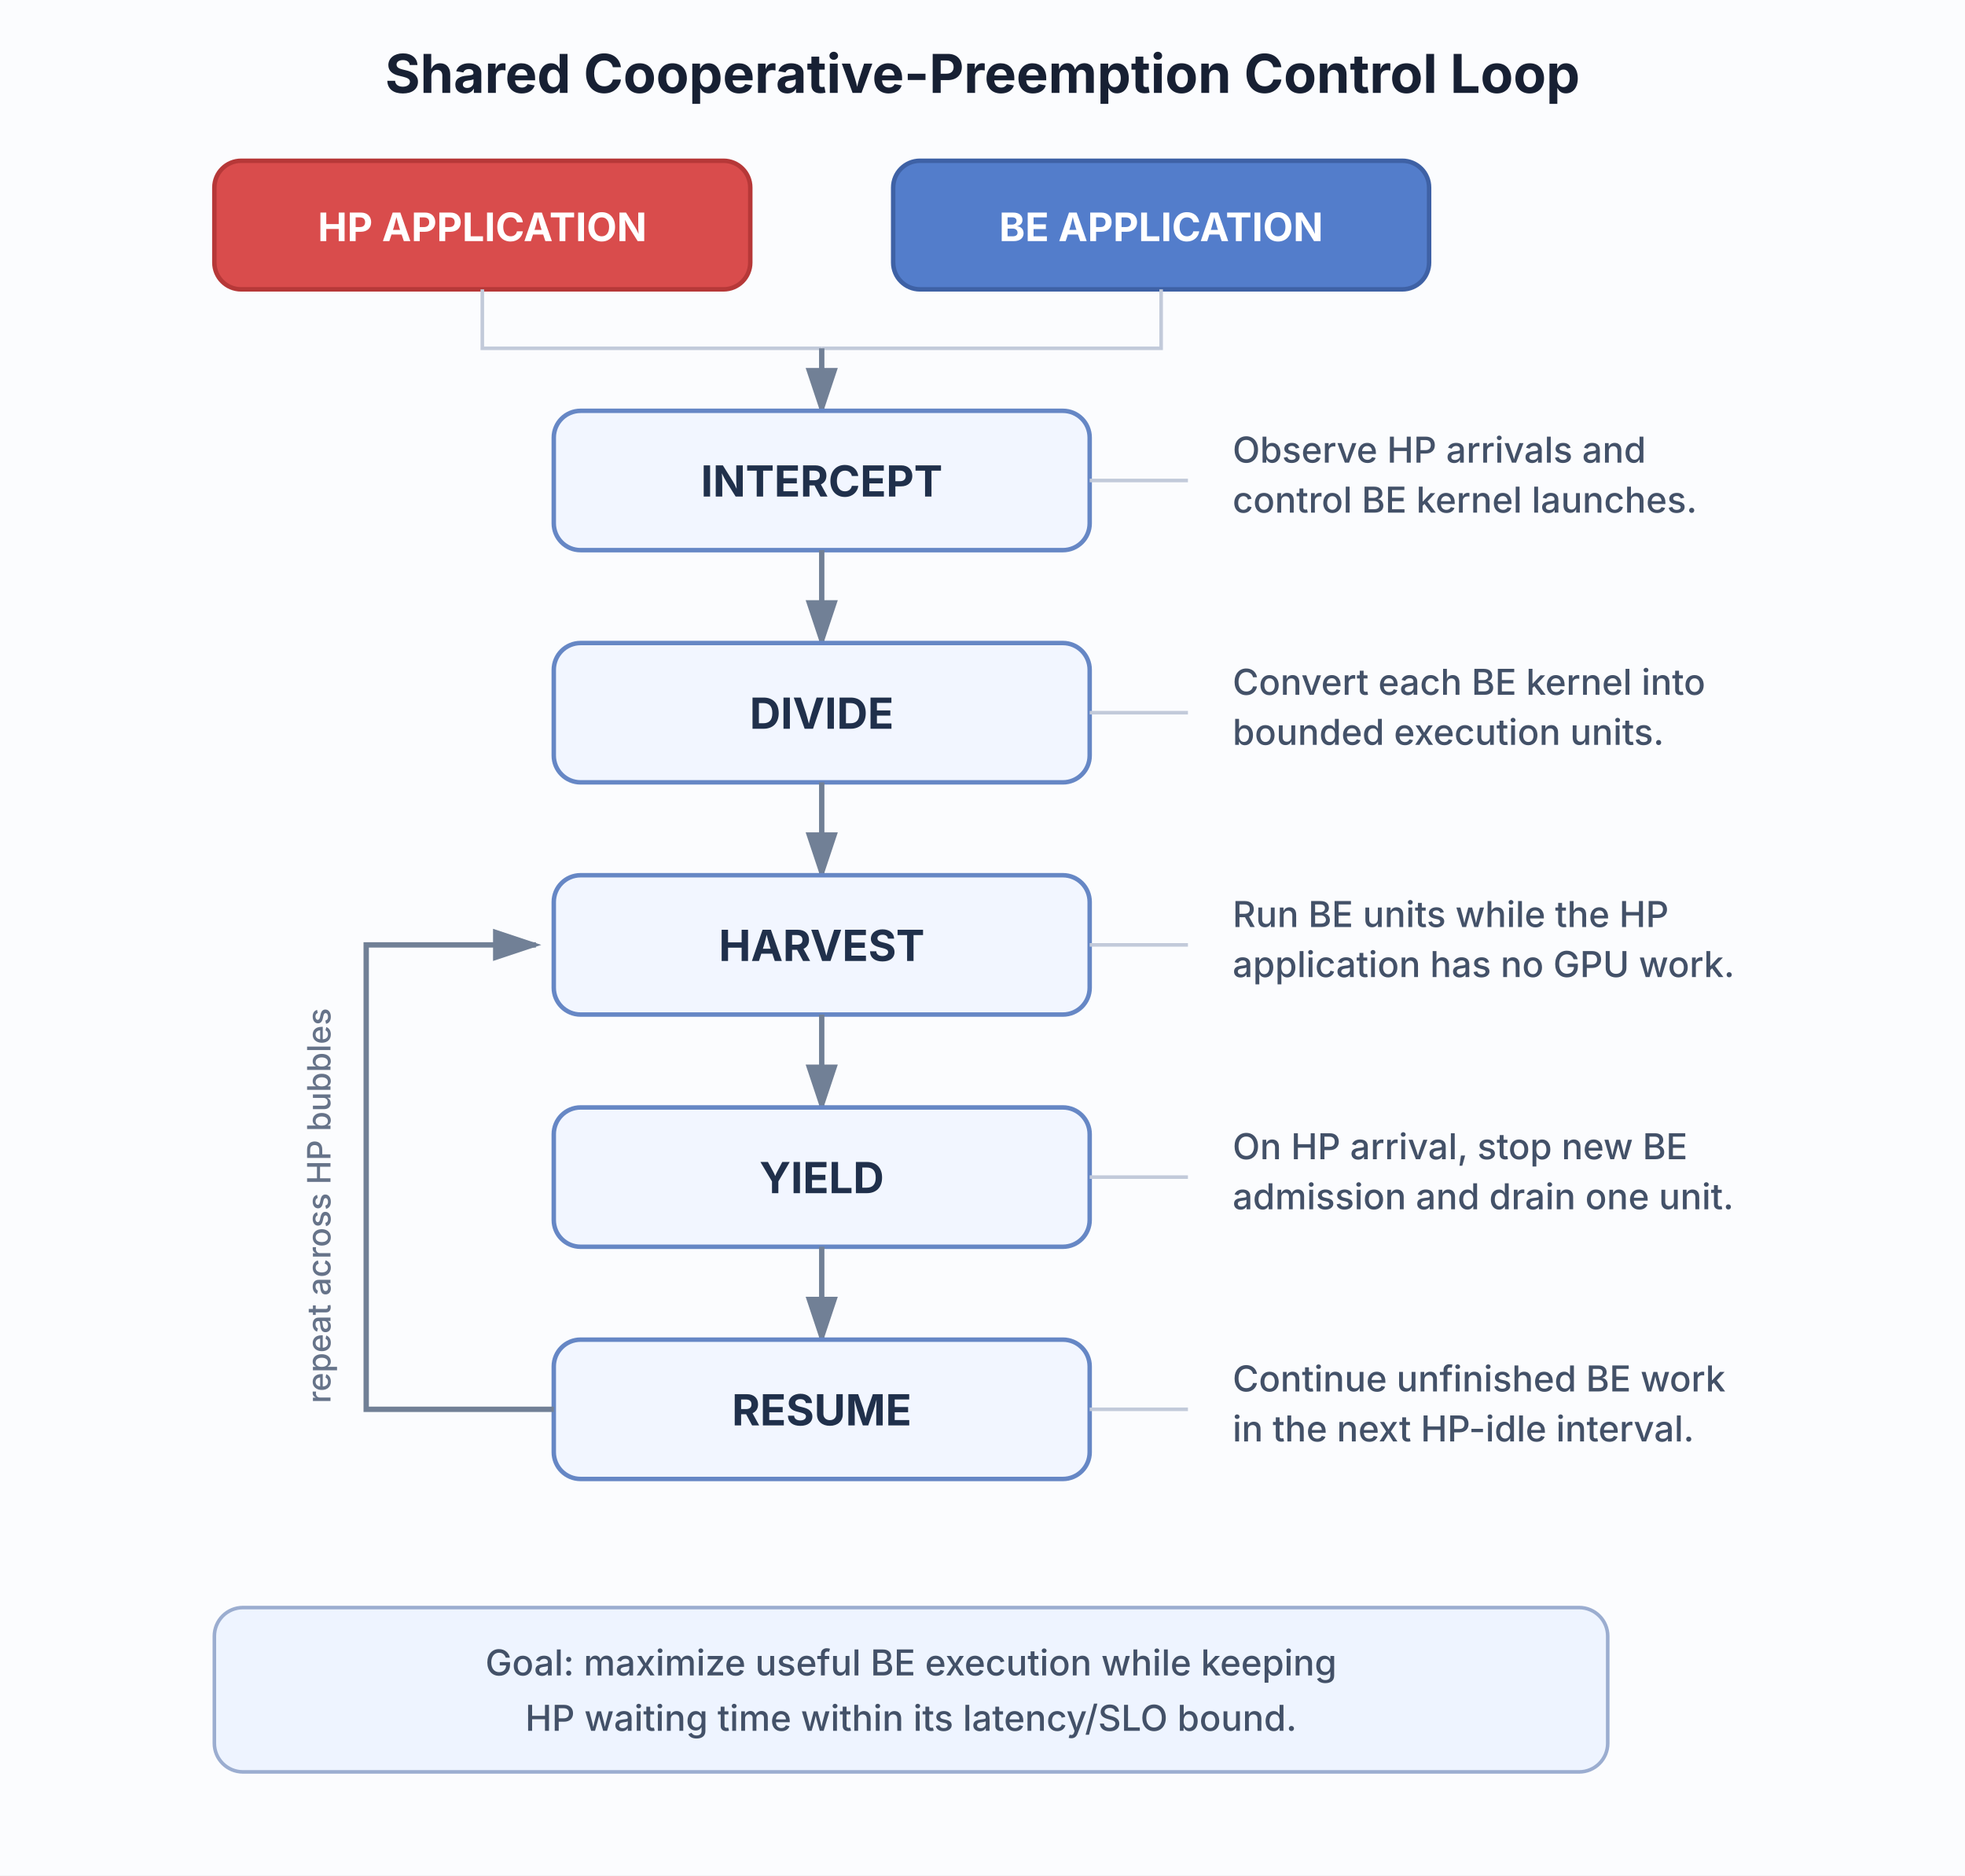
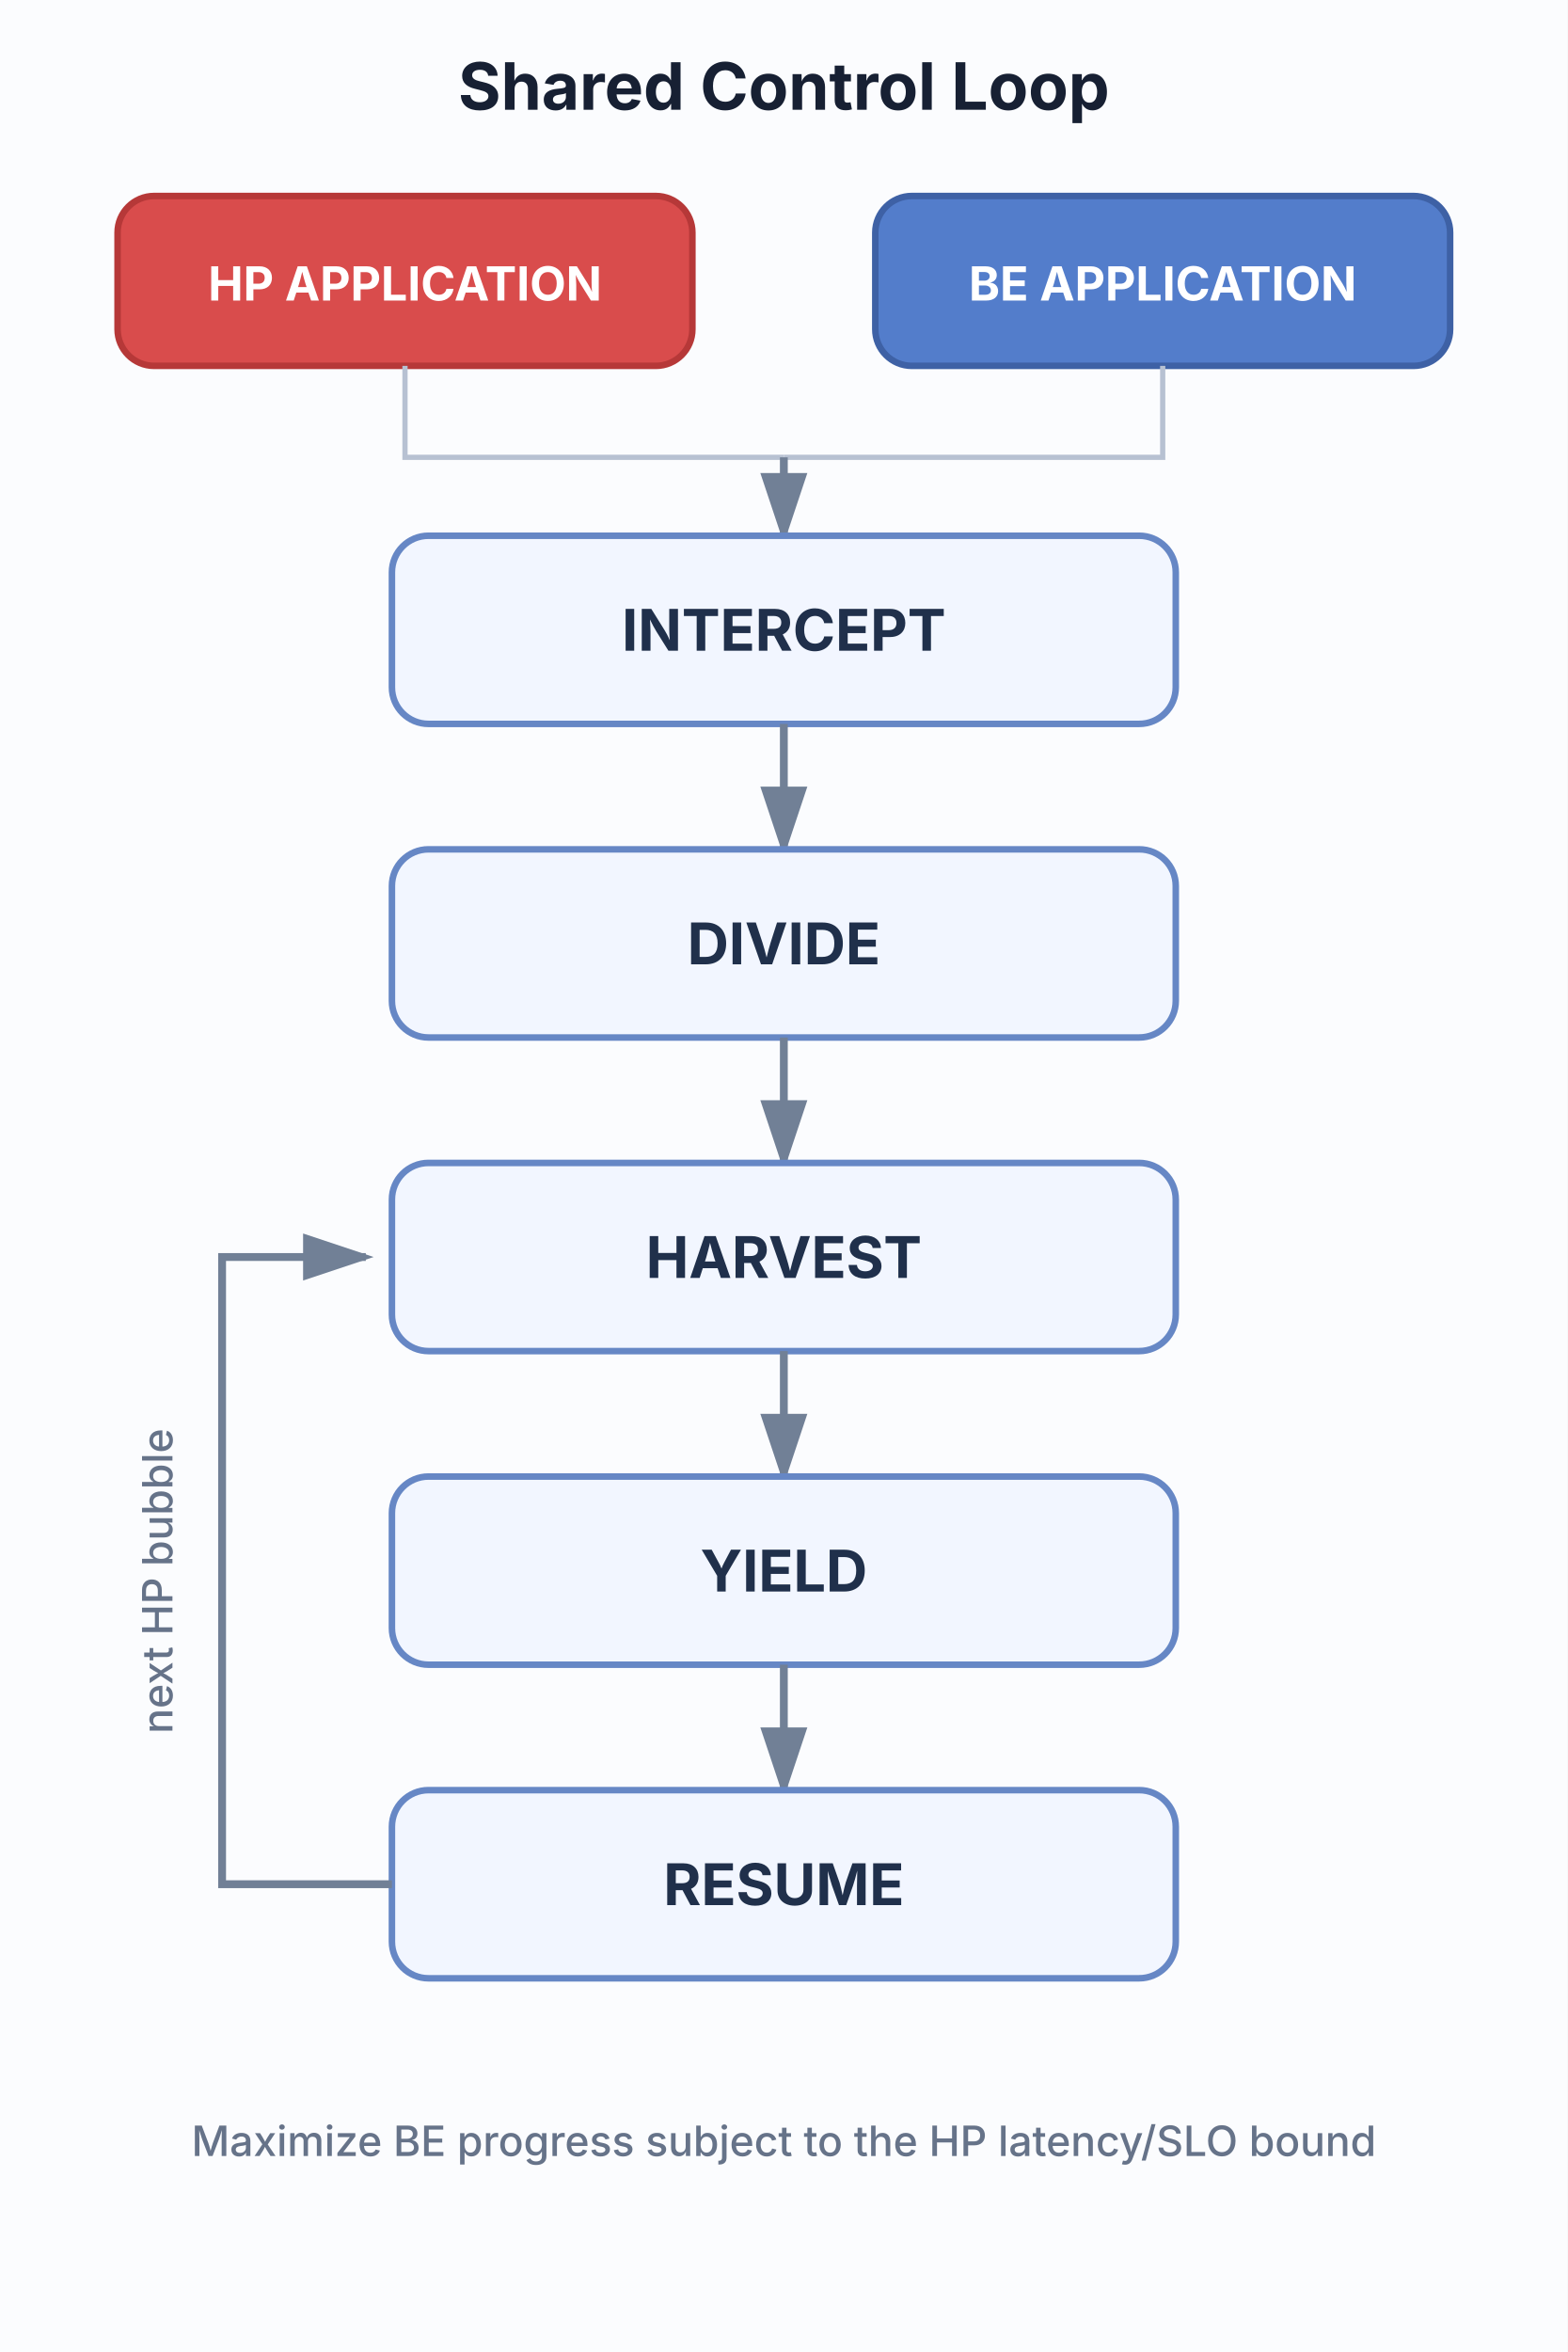
- <svg xmlns="http://www.w3.org/2000/svg" width="1100" height="1050" viewBox="0 0 1100 1050">
+ <svg xmlns="http://www.w3.org/2000/svg" width="600" height="900" viewBox="0 0 600 900">
  <defs>
    <style>
-       .title { font: 700 30px -apple-system, BlinkMacSystemFont, "Segoe UI", sans-serif; fill: #172033; }
-       .app { font: 700 22px -apple-system, BlinkMacSystemFont, "Segoe UI", sans-serif; fill: #ffffff; }
-       .step { font: 700 24px -apple-system, BlinkMacSystemFont, "Segoe UI", sans-serif; fill: #20304b; }
-       .desc { font: 500 20px -apple-system, BlinkMacSystemFont, "Segoe UI", sans-serif; fill: #435168; }
-       .note { font: 500 18px -apple-system, BlinkMacSystemFont, "Segoe UI", sans-serif; fill: #667389; }
-       .hp { fill: #d94c4c; stroke: #b63838; stroke-width: 2.5; rx: 15; }
-       .be { fill: #537dcb; stroke: #3e61a5; stroke-width: 2.5; rx: 15; }
-       .box { fill: #f2f6ff; stroke: #6687c5; stroke-width: 2.5; rx: 15; }
+       .title { font: 700 25px -apple-system, BlinkMacSystemFont, "Segoe UI", sans-serif; fill: #172033; }
+       .app { font: 700 18px -apple-system, BlinkMacSystemFont, "Segoe UI", sans-serif; fill: #ffffff; }
+       .step { font: 700 22px -apple-system, BlinkMacSystemFont, "Segoe UI", sans-serif; fill: #20304b; }
+       .note { font: 500 16px -apple-system, BlinkMacSystemFont, "Segoe UI", sans-serif; fill: #667389; }
+       .hp { fill: #d94c4c; stroke: #b63838; stroke-width: 2.5; rx: 14; }
+       .be { fill: #537dcb; stroke: #3e61a5; stroke-width: 2.5; rx: 14; }
+       .box { fill: #f2f6ff; stroke: #6687c5; stroke-width: 2.5; rx: 14; }
      .arrow { stroke: #718096; stroke-width: 3; fill: none; marker-end: url(#arrow); }
-       .guide { stroke: #c2cada; stroke-width: 2; fill: none; }
+       .guide { stroke: #b7c1d2; stroke-width: 2; fill: none; }
    </style>
    <marker id="arrow" markerWidth="10" markerHeight="10" refX="8" refY="3" orient="auto" markerUnits="strokeWidth">
      <path d="M0,0 L0,6 L9,3 z" fill="#718096" />
    </marker>
  </defs>
-   <rect width="1100" height="1050" fill="#fbfcfe" />
-   <text x="550" y="52" text-anchor="middle" class="title">Shared Cooperative-Preemption Control Loop</text>
-   <rect x="120" y="90" width="300" height="72" class="hp" />
-   <text x="270" y="135" text-anchor="middle" class="app">HP APPLICATION</text>
-   <rect x="500" y="90" width="300" height="72" class="be" />
-   <text x="650" y="135" text-anchor="middle" class="app">BE APPLICATION</text>
-   <path d="M270 162 V195 H460" class="guide" />
-   <path d="M650 162 V195 H460" class="guide" />
-   <path d="M460 195 V230" class="arrow" />
-   <rect x="310" y="230" width="300" height="78" class="box" />
-   <text x="460" y="278" text-anchor="middle" class="step">INTERCEPT</text>
-   <path d="M460 308 V360" class="arrow" />
-   <path d="M610 269 H665" class="guide" />
-   <text x="690" y="259" class="desc">Observe HP arrivals and</text>
-   <text x="690" y="287" class="desc">control BE kernel launches.</text>
-   <rect x="310" y="360" width="300" height="78" class="box" />
-   <text x="460" y="408" text-anchor="middle" class="step">DIVIDE</text>
-   <path d="M460 438 V490" class="arrow" />
-   <path d="M610 399 H665" class="guide" />
-   <text x="690" y="389" class="desc">Convert each BE kernel into</text>
-   <text x="690" y="417" class="desc">bounded execution units.</text>
-   <rect x="310" y="490" width="300" height="78" class="box" />
-   <text x="460" y="538" text-anchor="middle" class="step">HARVEST</text>
-   <path d="M460 568 V620" class="arrow" />
-   <path d="M610 529 H665" class="guide" />
-   <text x="690" y="519" class="desc">Run BE units while the HP</text>
-   <text x="690" y="547" class="desc">application has no GPU work.</text>
-   <rect x="310" y="620" width="300" height="78" class="box" />
-   <text x="460" y="668" text-anchor="middle" class="step">YIELD</text>
-   <path d="M460 698 V750" class="arrow" />
-   <path d="M610 659 H665" class="guide" />
-   <text x="690" y="649" class="desc">On HP arrival, stop new BE</text>
-   <text x="690" y="677" class="desc">admission and drain one unit.</text>
-   <rect x="310" y="750" width="300" height="78" class="box" />
-   <text x="460" y="798" text-anchor="middle" class="step">RESUME</text>
-   <path d="M610 789 H665" class="guide" />
-   <text x="690" y="779" class="desc">Continue unfinished BE work</text>
-   <text x="690" y="807" class="desc">in the next HP-idle interval.</text>
-   <path d="M310 789 H205 V529 H300" class="arrow" />
-   <text x="185" y="675" text-anchor="middle" class="note" transform="rotate(-90 185 675)">repeat across HP bubbles</text>
-   <rect x="120" y="900" width="780" height="92" rx="16" fill="#eef4ff" stroke="#9badd0" stroke-width="2" />
-   <text x="510" y="938" text-anchor="middle" class="desc">Goal: maximize useful BE execution while keeping</text>
-   <text x="510" y="969" text-anchor="middle" class="desc">HP waiting time within its latency/SLO bound.</text>
+   <rect width="600" height="900" fill="#fbfcfe" />
+   <text x="300" y="42" text-anchor="middle" class="title">Shared Control Loop</text>
+   <rect x="45" y="75" width="220" height="65" class="hp" />
+   <text x="155" y="115" text-anchor="middle" class="app">HP APPLICATION</text>
+   <rect x="335" y="75" width="220" height="65" class="be" />
+   <text x="445" y="115" text-anchor="middle" class="app">BE APPLICATION</text>
+   <path d="M155 140 V175 H300" class="guide" />
+   <path d="M445 140 V175 H300" class="guide" />
+   <path d="M300 175 V205" class="arrow" />
+   <rect x="150" y="205" width="300" height="72" class="box" />
+   <text x="300" y="249" text-anchor="middle" class="step">INTERCEPT</text>
+   <path d="M300 277 V325" class="arrow" />
+   <rect x="150" y="325" width="300" height="72" class="box" />
+   <text x="300" y="369" text-anchor="middle" class="step">DIVIDE</text>
+   <path d="M300 397 V445" class="arrow" />
+   <rect x="150" y="445" width="300" height="72" class="box" />
+   <text x="300" y="489" text-anchor="middle" class="step">HARVEST</text>
+   <path d="M300 517 V565" class="arrow" />
+   <rect x="150" y="565" width="300" height="72" class="box" />
+   <text x="300" y="609" text-anchor="middle" class="step">YIELD</text>
+   <path d="M300 637 V685" class="arrow" />
+   <rect x="150" y="685" width="300" height="72" class="box" />
+   <text x="300" y="729" text-anchor="middle" class="step">RESUME</text>
+   <path d="M150 721 H85 V481 H140" class="arrow" />
+   <text x="66" y="605" text-anchor="middle" class="note" transform="rotate(-90 66 605)">next HP bubble</text>
+   <text x="300" y="825" text-anchor="middle" class="note">Maximize BE progress subject to the HP latency/SLO bound</text>
</svg>
